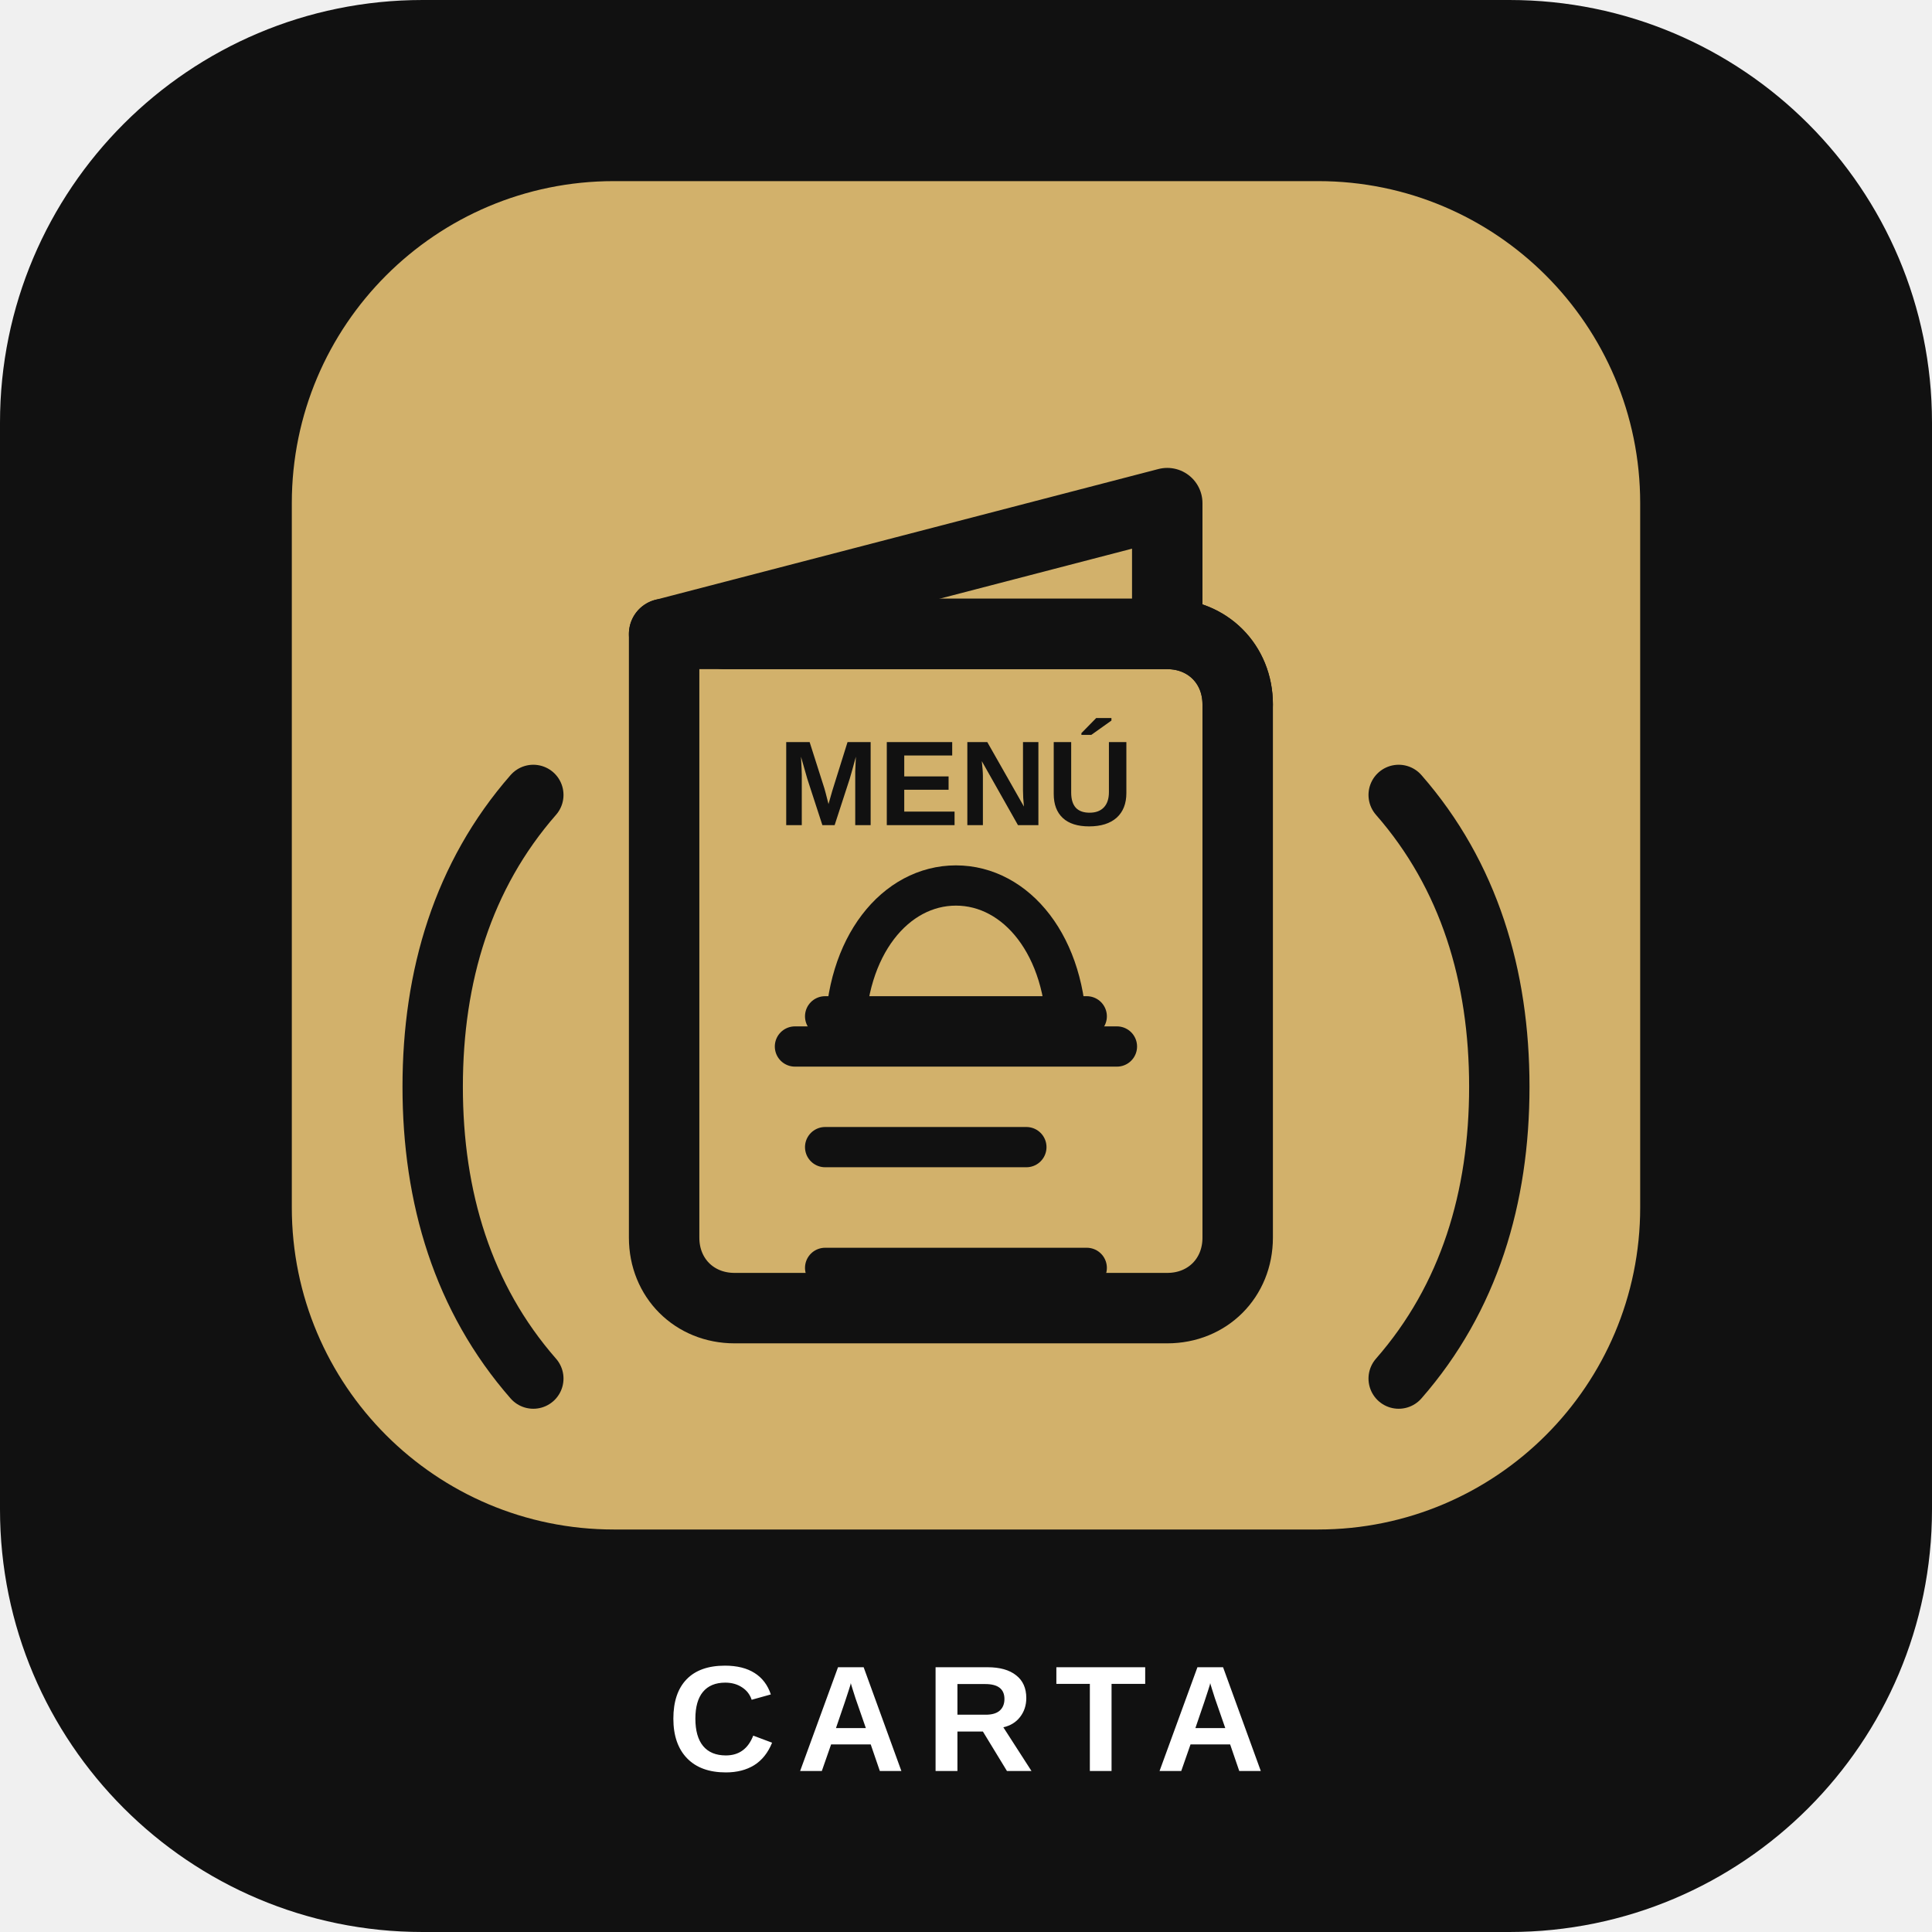
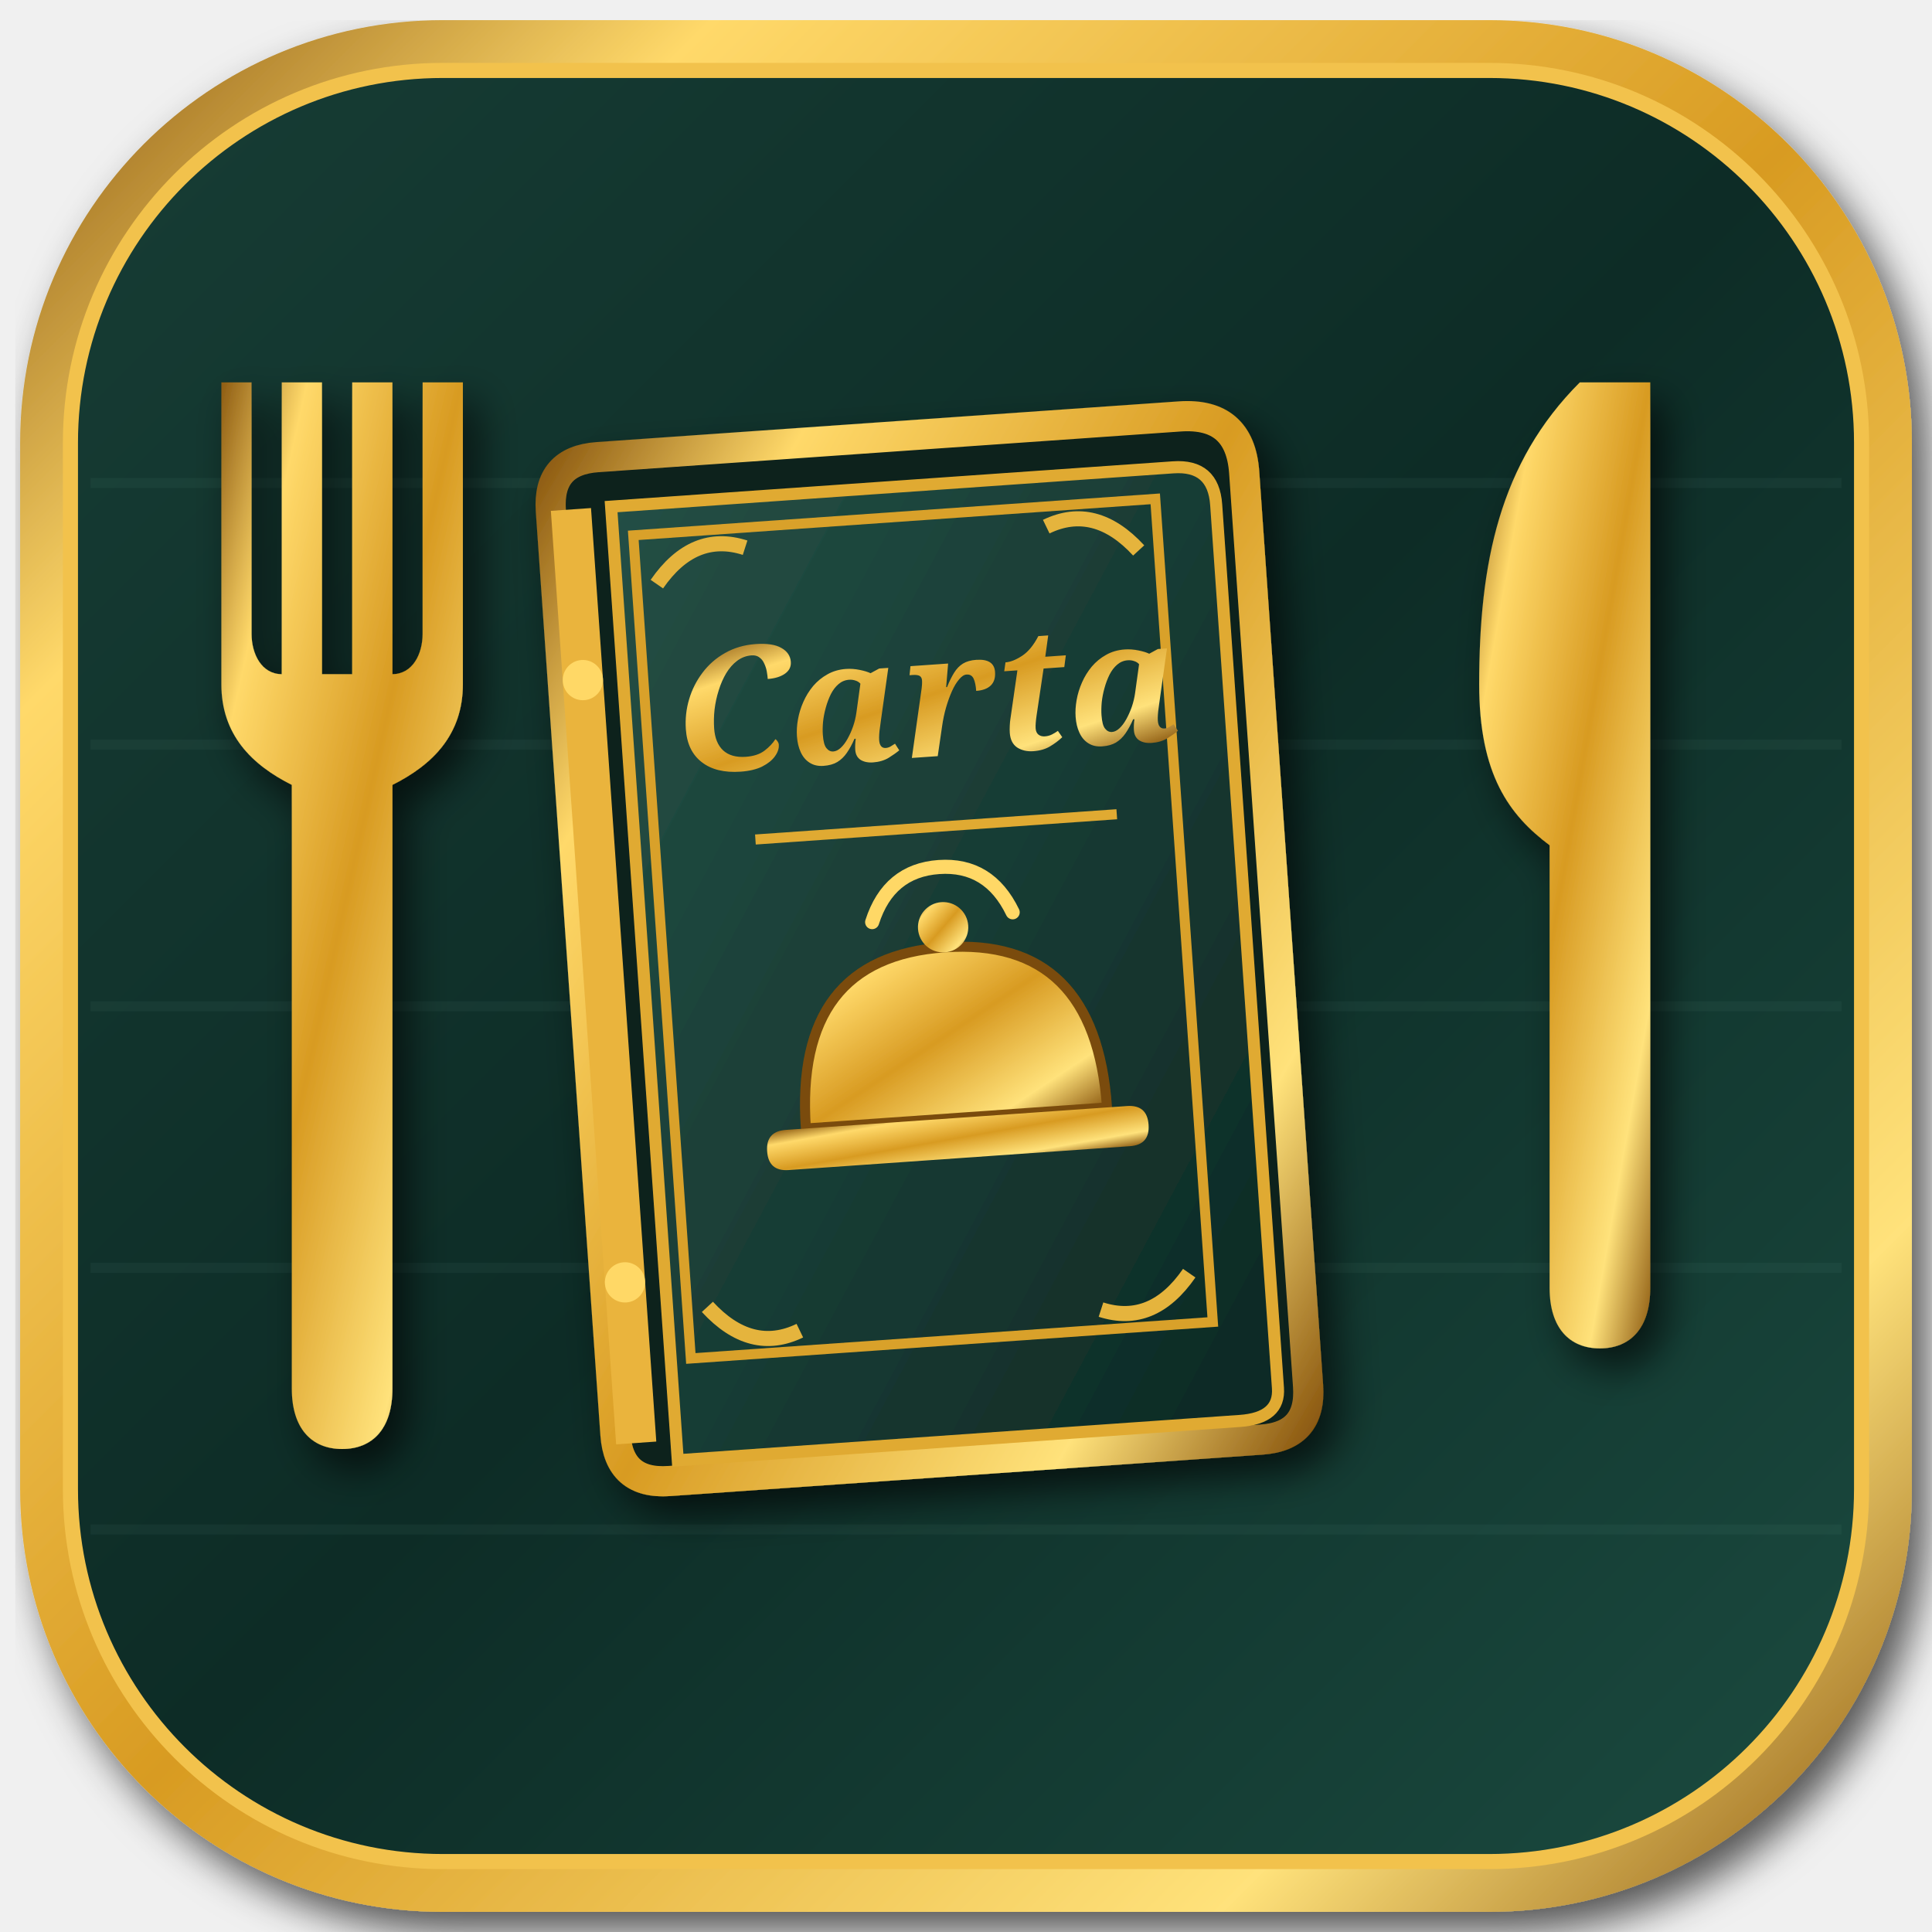
- <svg xmlns="http://www.w3.org/2000/svg" width="512" height="512" viewBox="0 0 192 192" role="img" aria-label="Carta Digital">
-   <rect width="192" height="192" rx="42" fill="#111111" />
-   <rect x="29" y="18" width="134" height="134" rx="32" fill="#d2b16b" />
-   <path d="M53 79c-7 8-10 18-10 29s3 21 10 29" fill="none" stroke="#111111" stroke-width="6" stroke-linecap="round" />
-   <path d="M139 79c7 8 10 18 10 29s-3 21-10 29" fill="none" stroke="#111111" stroke-width="6" stroke-linecap="round" />
-   <path d="M66 63 116 50v17" fill="none" stroke="#111111" stroke-width="7" stroke-linecap="round" stroke-linejoin="round" />
-   <path d="M66 63v60c0 4 3 7 7 7h43c4 0 7-3 7-7V70c0-4-3-7-7-7H66Z" fill="#d2b16b" stroke="#111111" stroke-width="7" stroke-linejoin="round" />
-   <path d="M72 63h44c4 0 7 3 7 7" fill="none" stroke="#111111" stroke-width="7" stroke-linecap="round" />
-   <text x="95" y="82" text-anchor="middle" font-family="Arial,sans-serif" font-size="12" font-weight="700" fill="#111111">MENÚ</text>
-   <path d="M82 101h26" fill="none" stroke="#111111" stroke-width="4" stroke-linecap="round" />
-   <path d="M82 114h20" fill="none" stroke="#111111" stroke-width="4" stroke-linecap="round" />
-   <path d="M82 126h26" fill="none" stroke="#111111" stroke-width="4" stroke-linecap="round" />
-   <path d="M84 103c0-9 5-15 11-15s11 6 11 15" fill="none" stroke="#111111" stroke-width="4" stroke-linecap="round" />
-   <path d="M79 104h32" fill="none" stroke="#111111" stroke-width="4" stroke-linecap="round" />
-   <text x="96" y="176" text-anchor="middle" font-family="Arial,sans-serif" font-size="15" font-weight="700" letter-spacing="2" fill="#ffffff">CARTA</text>
+ <svg xmlns="http://www.w3.org/2000/svg" viewBox="0 0 192 192" width="512" height="512">
+   <defs>
+     <linearGradient id="gold" x1="0" y1="0" x2="1" y2="1">
+       <stop offset="0" stop-color="#8d5b12" />
+       <stop offset=".18" stop-color="#ffd96a" />
+       <stop offset=".5" stop-color="#d89b22" />
+       <stop offset=".82" stop-color="#ffe27b" />
+       <stop offset="1" stop-color="#8a570f" />
+     </linearGradient>
+     <linearGradient id="green" x1="0" y1="0" x2="1" y2="1">
+       <stop stop-color="#173d35" />
+       <stop offset=".5" stop-color="#0d2c26" />
+       <stop offset="1" stop-color="#1b4b40" />
+     </linearGradient>
+     <linearGradient id="page" x1="0" y1="0" x2="1" y2="1">
+       <stop stop-color="#244f45" />
+       <stop offset="1" stop-color="#0d2924" />
+     </linearGradient>
+     <filter id="shadow" x="-30%" y="-30%" width="160%" height="160%">
+       <feDropShadow dx="1.5" dy="2" stdDeviation="2" flood-color="#000" flood-opacity=".65" />
+     </filter>
+   </defs>
+   <rect x="2" y="2" width="188" height="188" rx="42" fill="url(#gold)" filter="url(#shadow)" />
+   <rect x="7" y="7" width="178" height="178" rx="37" fill="url(#green)" stroke="#f2c24c" stroke-width="1.5" />
+   <path d="M9 48h174M9 74h174M9 100h174M9 126h174M9 152h174" stroke="#6fa093" stroke-opacity=".08" stroke-width="1" />
+   <g fill="url(#gold)" filter="url(#shadow)">
+     <path d="M22 38v30c0 5 3 8 7 10v60c0 4 2 6 5 6s5-2 5-6V78c4-2 7-5 7-10V38h-4v25c0 2-1 4-3 4V38h-4v29h-3V38h-4v29c-2 0-3-2-3-4V38z" />
+     <path d="M157 38c-8 8-10 18-10 30 0 9 3 13 7 16v44c0 4 2 6 5 6s5-2 5-6V38z" />
+   </g>
+   <g transform="rotate(-4 96 96)" filter="url(#shadow)">
+     <path d="M58 48q0-5 5-5h58q6 0 6 6v91q0 5-5 5H63q-5 0-5-5z" fill="#0b201c" stroke="url(#gold)" stroke-width="3" />
+     <path d="M64 48h56q4 0 4 4v88q0 3-4 3H64z" fill="url(#page)" stroke="#e0aa31" stroke-width="1.2" />
+     <path d="M66 51h52v82H66z" fill="none" stroke="#d9a12a" stroke-width="1" />
+     <path d="M60 48v93" stroke="#eab43d" stroke-width="4" />
+     <circle cx="60" cy="65" r="2" fill="#ffd866" />
+     <circle cx="60" cy="125" r="2" fill="#ffd866" />
+     <path d="M68 56q4-5 9-3M116 56q-4-5-9-3M68 128q4 5 9 3M116 128q-4 5-9 3" fill="none" stroke="#e5b43c" stroke-width="1.5" />
+     <text x="94" y="75" text-anchor="middle" font-family="Georgia,serif" font-size="17" font-weight="700" font-style="italic" fill="url(#gold)">Carta</text>
+     <path d="M76 82h36" stroke="#e0aa31" stroke-width="1" />
+     <path d="M79 111q0-17 15-17t15 17z" fill="url(#gold)" stroke="#7a4c0b" stroke-width="1" />
+     <path d="M77 111h34q2 0 2 2t-2 2H77q-2 0-2-2t2-2z" fill="url(#gold)" />
+     <circle cx="94" cy="92" r="2.5" fill="url(#gold)" />
+     <path d="M87 91q2-5 7-5t7 5" fill="none" stroke="#ffd866" stroke-width="1.4" stroke-linecap="round" />
+   </g>
</svg>
